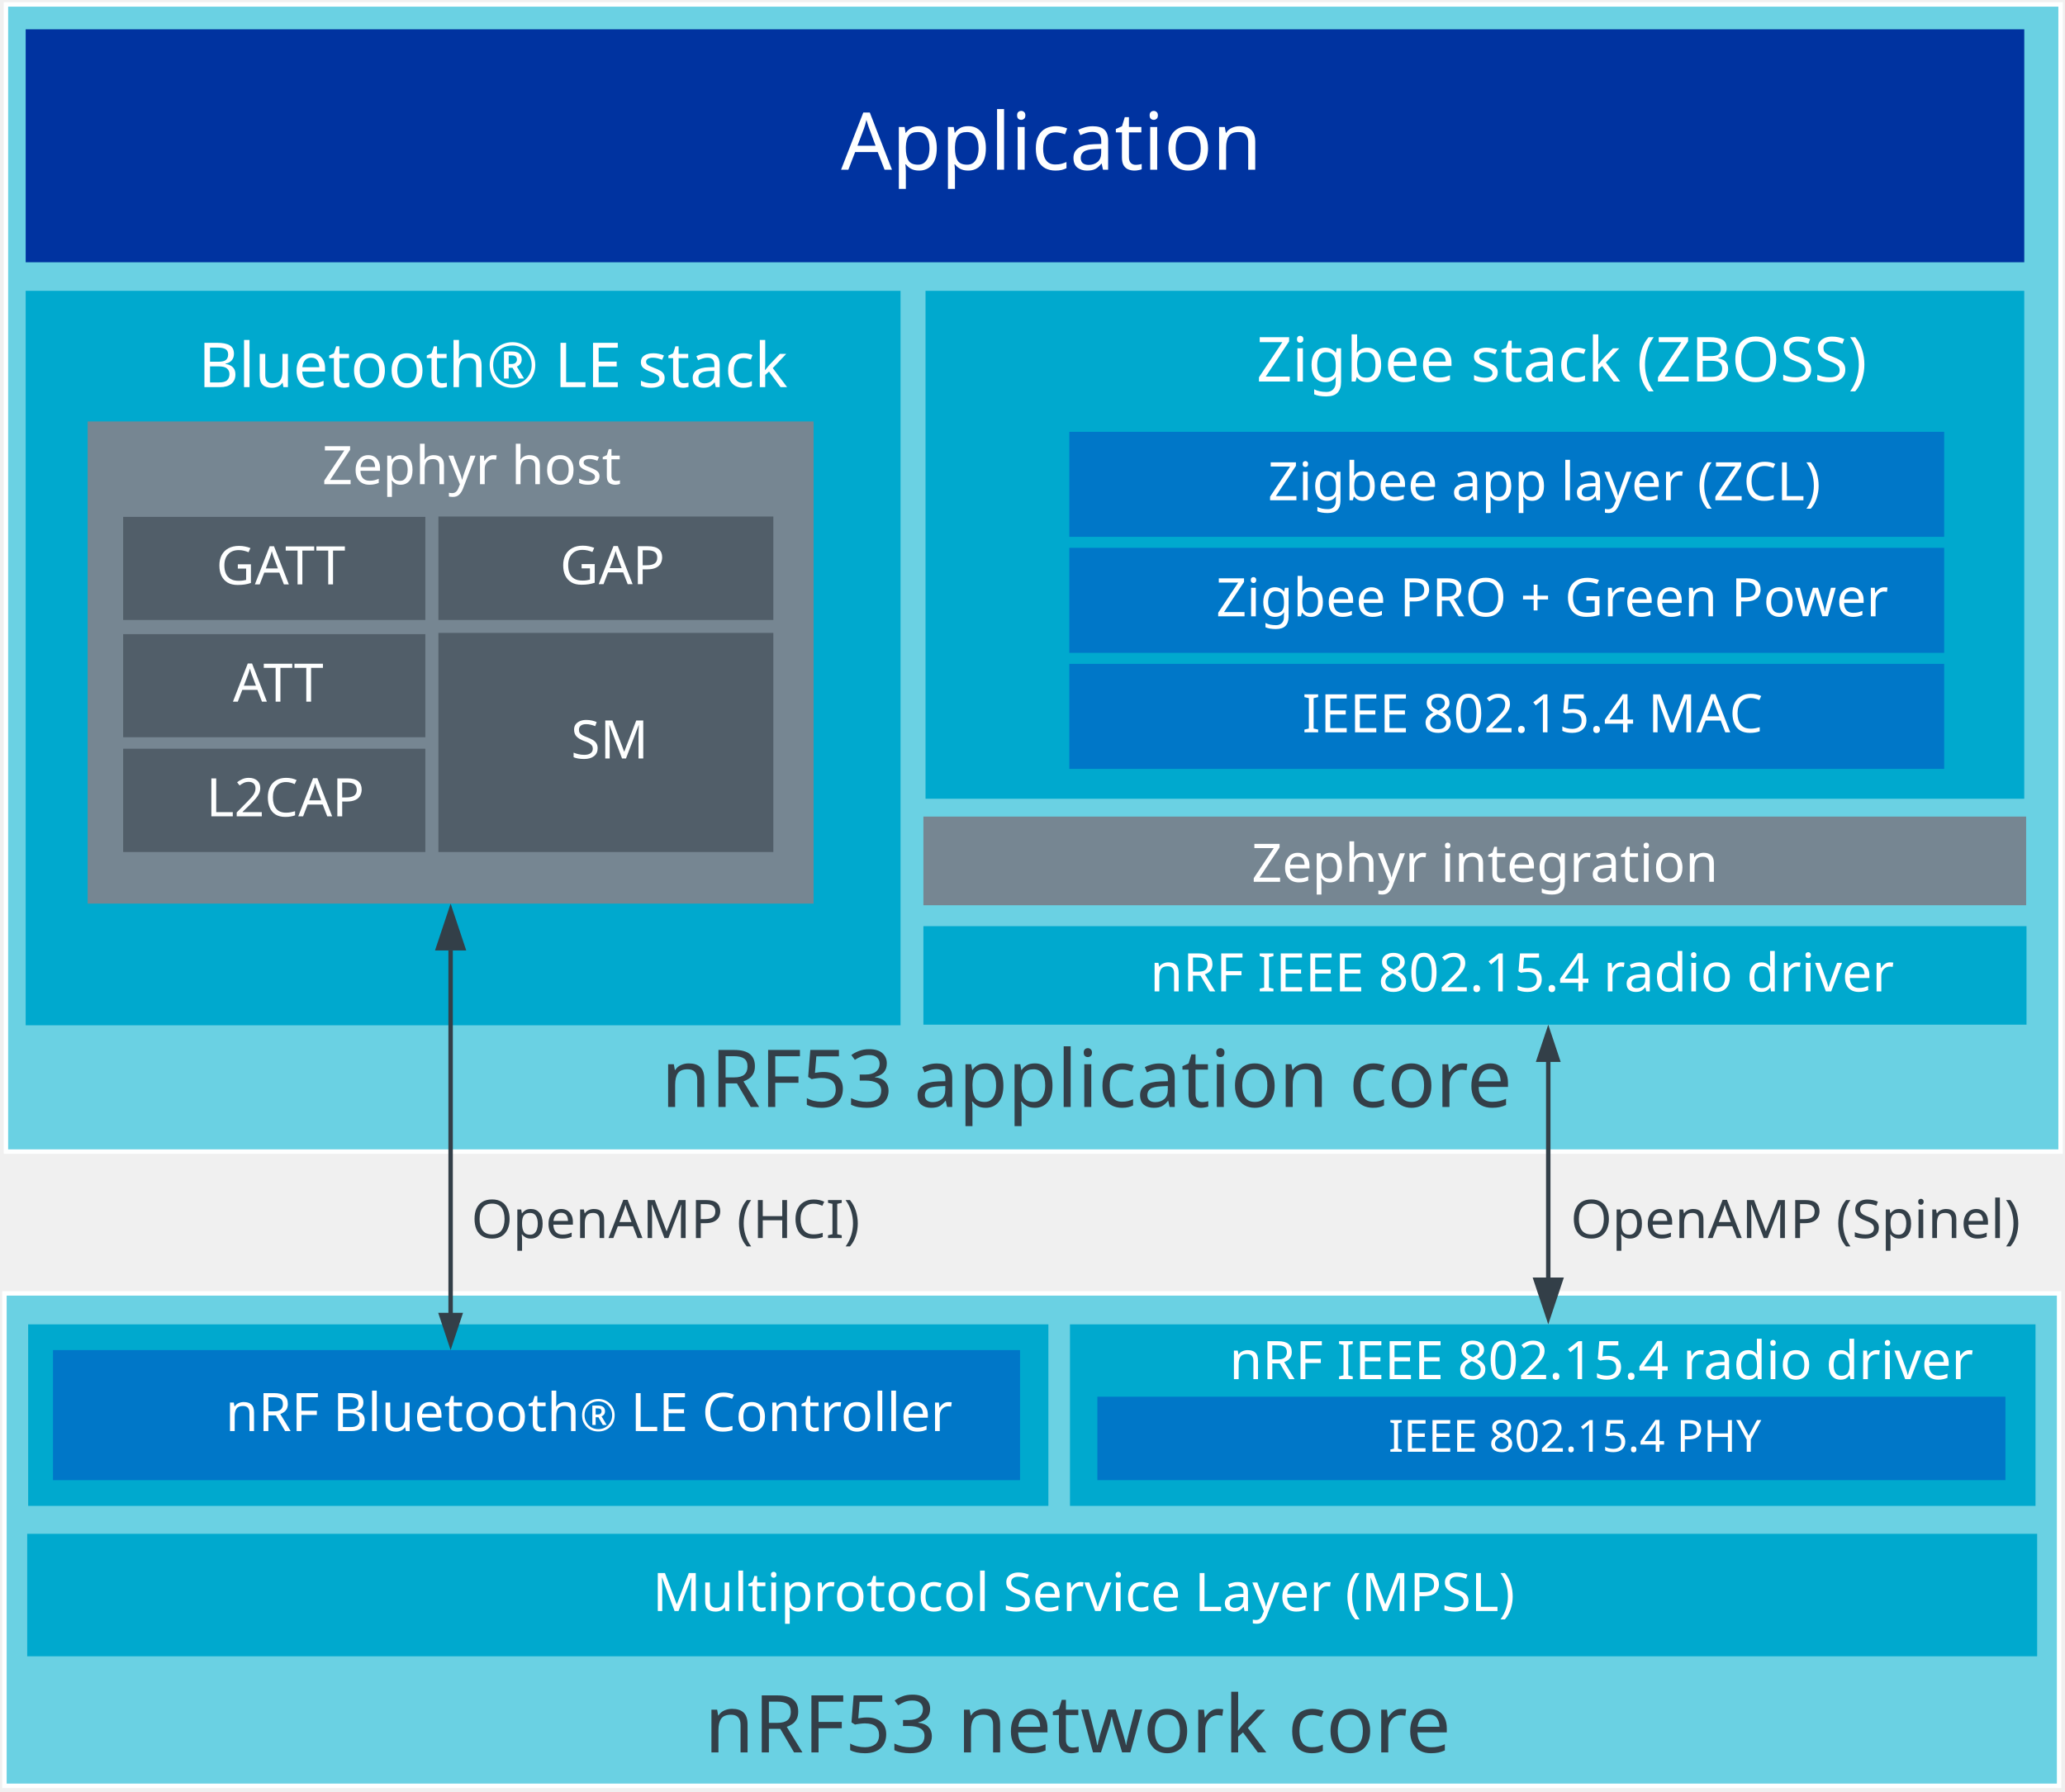
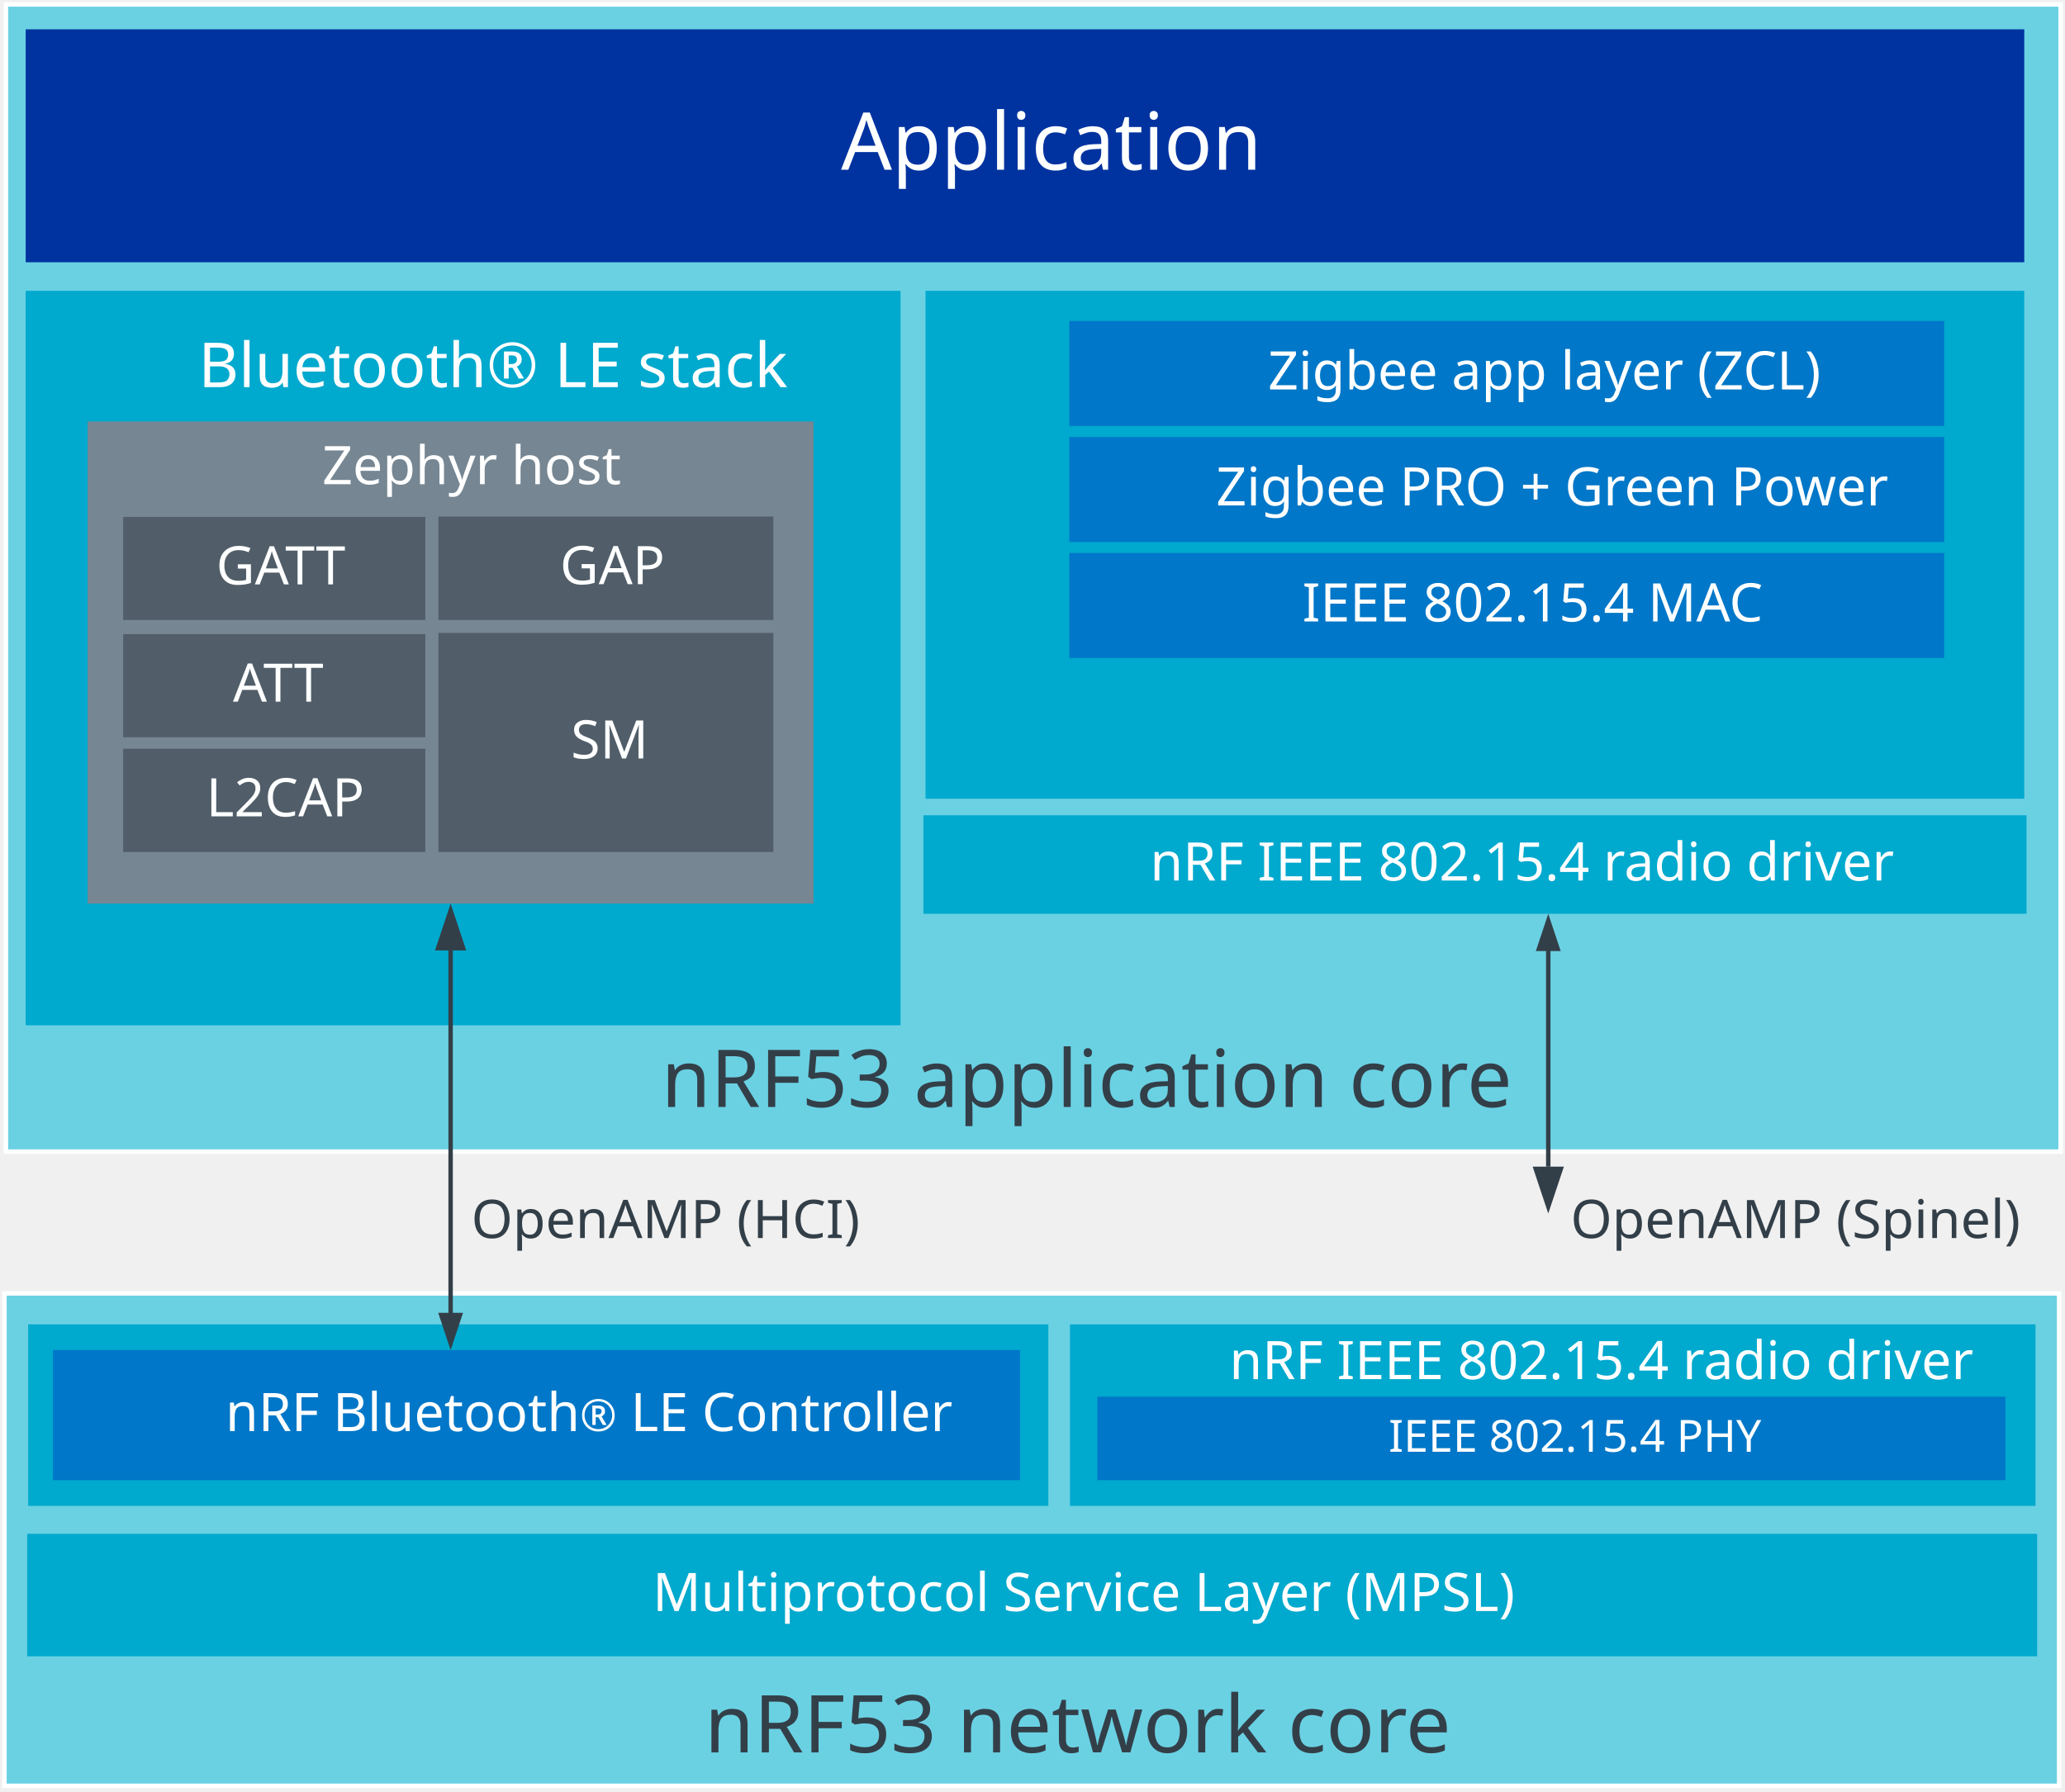
<svg xmlns="http://www.w3.org/2000/svg" xmlns:xlink="http://www.w3.org/1999/xlink" width="6.466in" height="5.611in" viewBox="0 0 465.541 403.973" xml:space="preserve" color-interpolation-filters="sRGB" class="st20">
  <style type="text/css">
	
		.st1 {fill:#6ad1e3;stroke:#feffff;stroke-width:1}
		.st2 {stroke:none;stroke-linecap:round;stroke-linejoin:round;stroke-width:0.75}
		.st3 {fill:#333f48;font-family:Calibri;font-size:1.5em}
		.st4 {fill:#0033a0;stroke:none;stroke-width:1}
		.st5 {fill:#feffff;font-family:Calibri;font-size:1.5em}
		.st6 {fill:#00a9ce;stroke:none;stroke-width:1}
		.st7 {fill:#ffffff;font-family:Calibri;font-size:1.167em}
		.st8 {fill:#768692;stroke:none;stroke-width:1}
		.st9 {fill:#ffffff;font-family:Calibri;font-size:1em}
		.st10 {fill:#333f48;fill-opacity:0.55;stroke:none;stroke-linecap:round;stroke-linejoin:round;stroke-width:0.75}
		.st11 {fill:#feffff;font-family:Calibri;font-size:1em}
		.st12 {fill:#0077c8;stroke:none;stroke-width:1}
		.st13 {font-size:0.833em}
		.st14 {marker-end:url(#mrkr13-83);marker-start:url(#mrkr13-81);stroke:#333f48;stroke-linecap:butt;stroke-width:1}
		.st15 {fill:#333f48;fill-opacity:1;stroke:#333f48;stroke-opacity:1;stroke-width:0.357}
		.st16 {fill:#333f48;fill-opacity:1;stroke:#333f48;stroke-opacity:1;stroke-width:0.284}
		.st17 {fill:#ffffff;font-family:Calibri;font-size:0.833em}
		.st18 {fill:none;stroke:none;stroke-width:1}
		.st19 {fill:#333f48;font-family:Calibri;font-size:1em}
		.st20 {fill:none;fill-rule:evenodd;font-size:12px;overflow:visible;stroke-linecap:square;stroke-miterlimit:3}
	
	</style>
  <defs id="Markers">
    <g id="lend13">
      <path d="M 3 1 L 0 0 L 3 -1 L 3 1 " style="stroke:none" />
    </g>
    <marker id="mrkr13-81" class="st15" refX="8.04" orient="auto" markerUnits="strokeWidth" overflow="visible">
      <use xlink:href="#lend13" transform="scale(2.8) " />
    </marker>
    <marker id="mrkr13-83" class="st16" refX="-10.56" orient="auto" markerUnits="strokeWidth" overflow="visible">
      <use xlink:href="#lend13" transform="scale(-3.52,-3.52) " />
    </marker>
  </defs>
  <g>
    <g id="shape99-1" transform="translate(1.33429,-144.294)">
      <path d="M463.21 145.29 L0 145.29 L0 403.97 L463.21 403.97 L463.21 145.29 Z" class="st1" />
    </g>
    <g id="shape100-3" transform="translate(1.33429,-148.655)">
      <path d="M462.87 381.76 L0 381.76 L0 403.97 L462.87 403.97 L462.87 381.76" class="st2" />
      <text x="147.76" y="398.27" class="st3">nRF53 application core</text>
    </g>
    <g id="shape101-7" transform="translate(5.78923,-344.836)">
      <path d="M0 351.44 L0 403.97 L450.57 403.97 L450.57 351.44 L0 351.44 L0 351.44 Z" class="st4" />
      <text x="183.82" y="383.11" class="st5">Application</text>
    </g>
    <g id="shape103-10" transform="translate(5.78923,-172.782)">
      <path d="M0 238.36 L0 403.97 L197.23 403.97 L197.23 238.36 L0 238.36 L0 238.36 Z" class="st6" />
    </g>
    <g id="shape104-12" transform="translate(18.8765,-310.723)">
      <path d="M163.66 383.67 L0 383.67 L0 403.97 L163.66 403.97 L163.66 383.67" class="st2" />
      <text x="25.85" y="398.02" class="st7">Bluetooth® LE stack</text>
    </g>
    <g id="shape105-16" transform="translate(208.653,-223.863)">
      <path d="M0 289.44 L0 403.97 L247.7 403.97 L247.7 289.44 L0 289.44 L0 289.44 Z" class="st6" />
    </g>
    <g id="shape106-18" transform="translate(223.923,-311.989)">
      <path d="M236.67 383.67 L0 383.67 L0 403.97 L236.67 403.97 L236.67 383.67" class="st2" />
      <text x="59.37" y="398.02" class="st7">Zigbee stack (ZBOSS)</text>
    </g>
    <g id="shape107-22" transform="translate(19.7584,-200.221)">
      <rect x="0" y="295.257" width="163.656" height="108.716" class="st8" />
      <text x="52.89" y="309.4" class="st9">Zephyr host</text>
    </g>
    <g id="shape108-25" transform="translate(27.7645,-211.848)">
      <path d="M68.13 380.68 L0 380.68 L0 403.97 L68.13 403.97 L68.13 380.68 Z" class="st10" />
      <text x="18.73" y="395.93" class="st11">L2CAP</text>
    </g>
    <g id="shape110-28" transform="translate(27.7645,-264.172)">
      <path d="M68.13 380.72 L0 380.72 L0 403.97 L68.13 403.97 L68.13 380.72 Z" class="st10" />
      <text x="20.96" y="395.95" class="st11">GATT</text>
    </g>
    <g id="shape112-31" transform="translate(27.7645,-237.729)">
      <path d="M68.13 380.72 L0 380.72 L0 403.97 L68.13 403.97 L68.13 380.72 Z" class="st10" />
      <text x="24.75" y="395.95" class="st11">ATT</text>
    </g>
    <g id="shape114-34" transform="translate(98.8343,-264.172)">
      <path d="M75.51 380.64 L0 380.64 L0 403.97 L75.51 403.97 L75.51 380.64 Z" class="st10" />
      <text x="27.4" y="395.9" class="st11">GAP</text>
    </g>
    <g id="shape116-37" transform="translate(98.8343,-211.848)">
      <path d="M75.51 354.56 L0 354.56 L0 403.97 L75.51 403.97 L75.51 354.56 Z" class="st10" />
      <text x="29.87" y="382.87" class="st11">SM</text>
    </g>
-     <g id="group118-40" transform="translate(208.174,-197.626)">
-       <g id="shape119-41" transform="translate(2.52598E-12,-2.22344)">
-         <rect x="0" y="383.981" width="248.607" height="19.992" class="st8" />
-       </g>
-       <g id="shape118-43">
-         <text x="74.02" y="396.47" class="st9">Zephyr integration</text>
-       </g>
-     </g>
-     <g id="shape120-45" transform="translate(208.174,-172.918)">
+     <g id="shape120-45" transform="translate(208.174,-197.92)">
      <path d="M248.69 381.76 L0 381.76 L0 403.97 L248.69 403.97 L248.69 381.76 Z" class="st6" />
      <text x="51.11" y="396.47" class="st9">nRF IEEE 802.15.4 radio driver</text>
    </g>
-     <g id="shape122-48" transform="translate(241.069,-230.598)">
+     <g id="shape122-48" transform="translate(241.069,-255.60)">
      <path d="M197.23 380.29 L0 380.29 L0 403.97 L197.23 403.97 L197.23 380.29 Z" class="st12" />
      <text x="52.52" y="395.73" class="st9">IEEE 802.15.4 MAC</text>
    </g>
-     <g id="shape124-51" transform="translate(241.069,-282.921)">
+     <g id="shape124-51" transform="translate(241.069,-307.92)">
      <path d="M197.23 380.29 L0 380.29 L0 403.97 L197.23 403.97 L197.23 380.29 Z" class="st12" />
    </g>
-     <g id="shape125-53" transform="translate(240.858,-282.921)">
+     <g id="shape125-53" transform="translate(240.858,-307.92)">
      <path d="M197.23 380.29 L0 380.29 L0 403.97 L197.23 403.97 L197.23 380.29" class="st2" />
      <text x="45.02" y="395.73" class="st9">Zigbee app layer (ZCL)</text>
    </g>
-     <g id="shape126-57" transform="translate(241.069,-256.759)">
+     <g id="shape126-57" transform="translate(241.069,-281.76)">
      <path d="M197.23 380.29 L0 380.29 L0 403.97 L197.23 403.97 L197.23 380.29 Z" class="st12" />
    </g>
-     <g id="shape127-59" transform="translate(241.069,-256.759)">
+     <g id="shape127-59" transform="translate(241.069,-281.76)">
      <path d="M197.23 380.29 L0 380.29 L0 403.97 L197.23 403.97 L197.23 380.29" class="st2" />
      <text x="33.11" y="395.73" class="st9">Zigbee PRO + Green Power</text>
    </g>
    <g id="shape128-63" transform="translate(1,-1.27796)">
      <path d="M463.21 292.93 L0 292.93 L0 403.97 L463.21 403.97 L463.21 292.93 Z" class="st1" />
    </g>
    <g id="shape129-65" transform="translate(6.34857,-64.4051)">
      <path d="M0 363.04 L0 403.97 L230 403.97 L230 363.04 L0 363.04 L0 363.04 Z" class="st6" />
    </g>
    <g id="shape130-67" transform="translate(11.9443,-70.2113)">
      <rect x="0" y="374.648" width="218.013" height="29.325" class="st12" />
      <text x="38.89" y="392.91" class="st9">nRF Bluetooth<tspan class="st13">®</tspan> LE Controller</text>
    </g>
    <g id="shape131-71" transform="translate(6.13058,-30.4916)">
      <rect x="0" y="376.358" width="453.133" height="27.615" class="st6" />
    </g>
    <g id="shape132-73" transform="translate(6.13058,-30.4916)">
      <text x="141.01" y="393.77" class="st9">Multiprotocol Service Layer (MPSL)</text>
    </g>
    <g id="shape133-75" transform="translate(94.4996,-99.5366)">
      <path d="M7.09 395.93 L7.09 395.57 L7.09 313.85" class="st14" />
    </g>
-     <g id="shape134-84" transform="translate(341.956,-172.918)">
+     <g id="shape134-84" transform="translate(341.956,-197.92)">
      <path d="M7.09 412.01 L7.09 412.37 L7.09 460.99" class="st14" />
    </g>
    <g id="shape135-91" transform="translate(1,-5.68434E-14)">
      <path d="M463.21 375.55 L0 375.55 L0 403.97 L463.21 403.97 L463.21 375.55" class="st2" />
      <text x="157.86" y="395.16" class="st3">nRF53 network core</text>
    </g>
    <g id="group136-95" transform="translate(241.221,-64.4051)">
      <g id="shape137-96">
        <path d="M217.67 363.04 L0 363.04 L0 403.97 L217.67 403.97 L217.67 363.04 Z" class="st6" />
      </g>
      <g id="shape138-98" transform="translate(6.17593,-5.80624)">
        <path d="M204.71 385.16 L0 385.16 L0 403.97 L204.71 403.97 L204.71 385.16 Z" class="st12" />
        <text x="65.64" y="397.57" class="st17">IEEE 802.15.4 PHY</text>
      </g>
      <g id="shape139-101" transform="translate(0.343903,-24.9145)">
        <path d="M217.67 389.44 L0 389.44 L0 403.97 L217.67 403.97 L217.67 389.44" class="st2" />
        <text x="35.6" y="400.31" class="st9">nRF IEEE 802.15.4 radio driver</text>
      </g>
    </g>
    <g id="shape140-105" transform="translate(101.586,-118.257)">
      <rect x="0" y="383.667" width="86.146" height="20.306" class="st18" />
      <text x="4.66" y="397.42" class="st19">OpenAMP (HCI)</text>
    </g>
    <g id="shape142-108" transform="translate(349.042,-118.257)">
      <rect x="0" y="383.667" width="99.577" height="20.306" class="st18" />
      <text x="5.03" y="397.42" class="st19">OpenAMP (Spinel)</text>
    </g>
  </g>
</svg>
